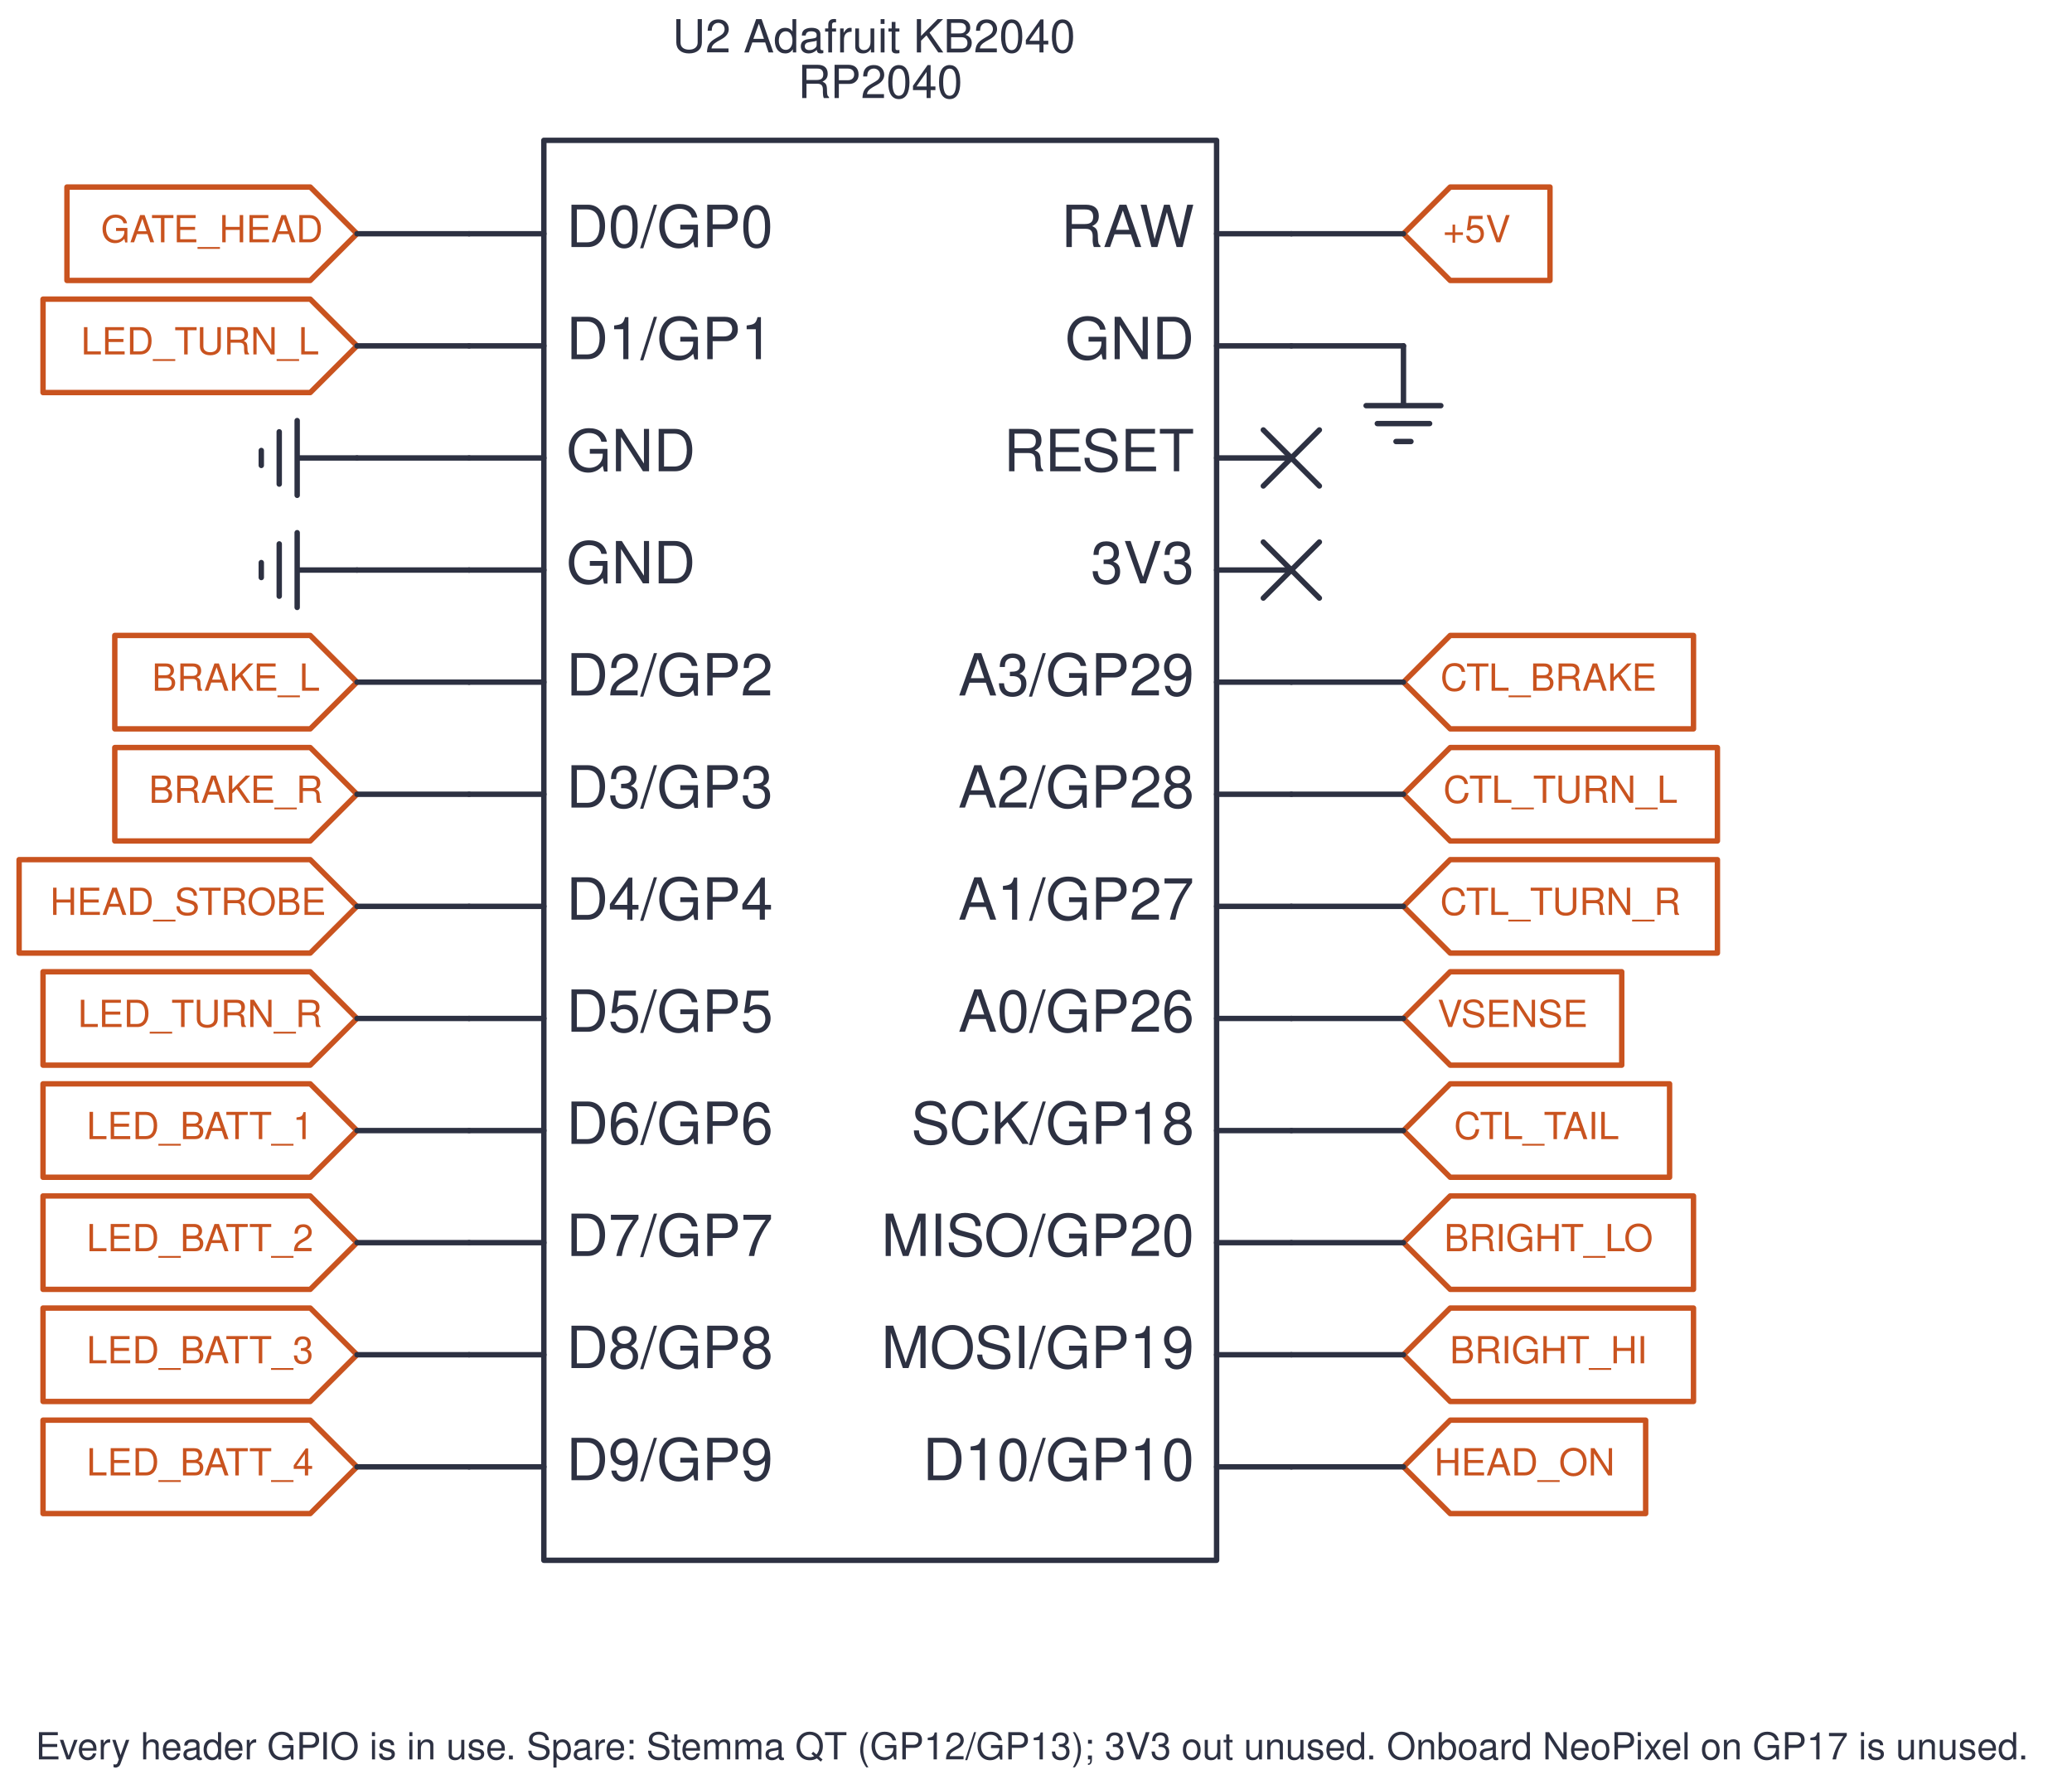
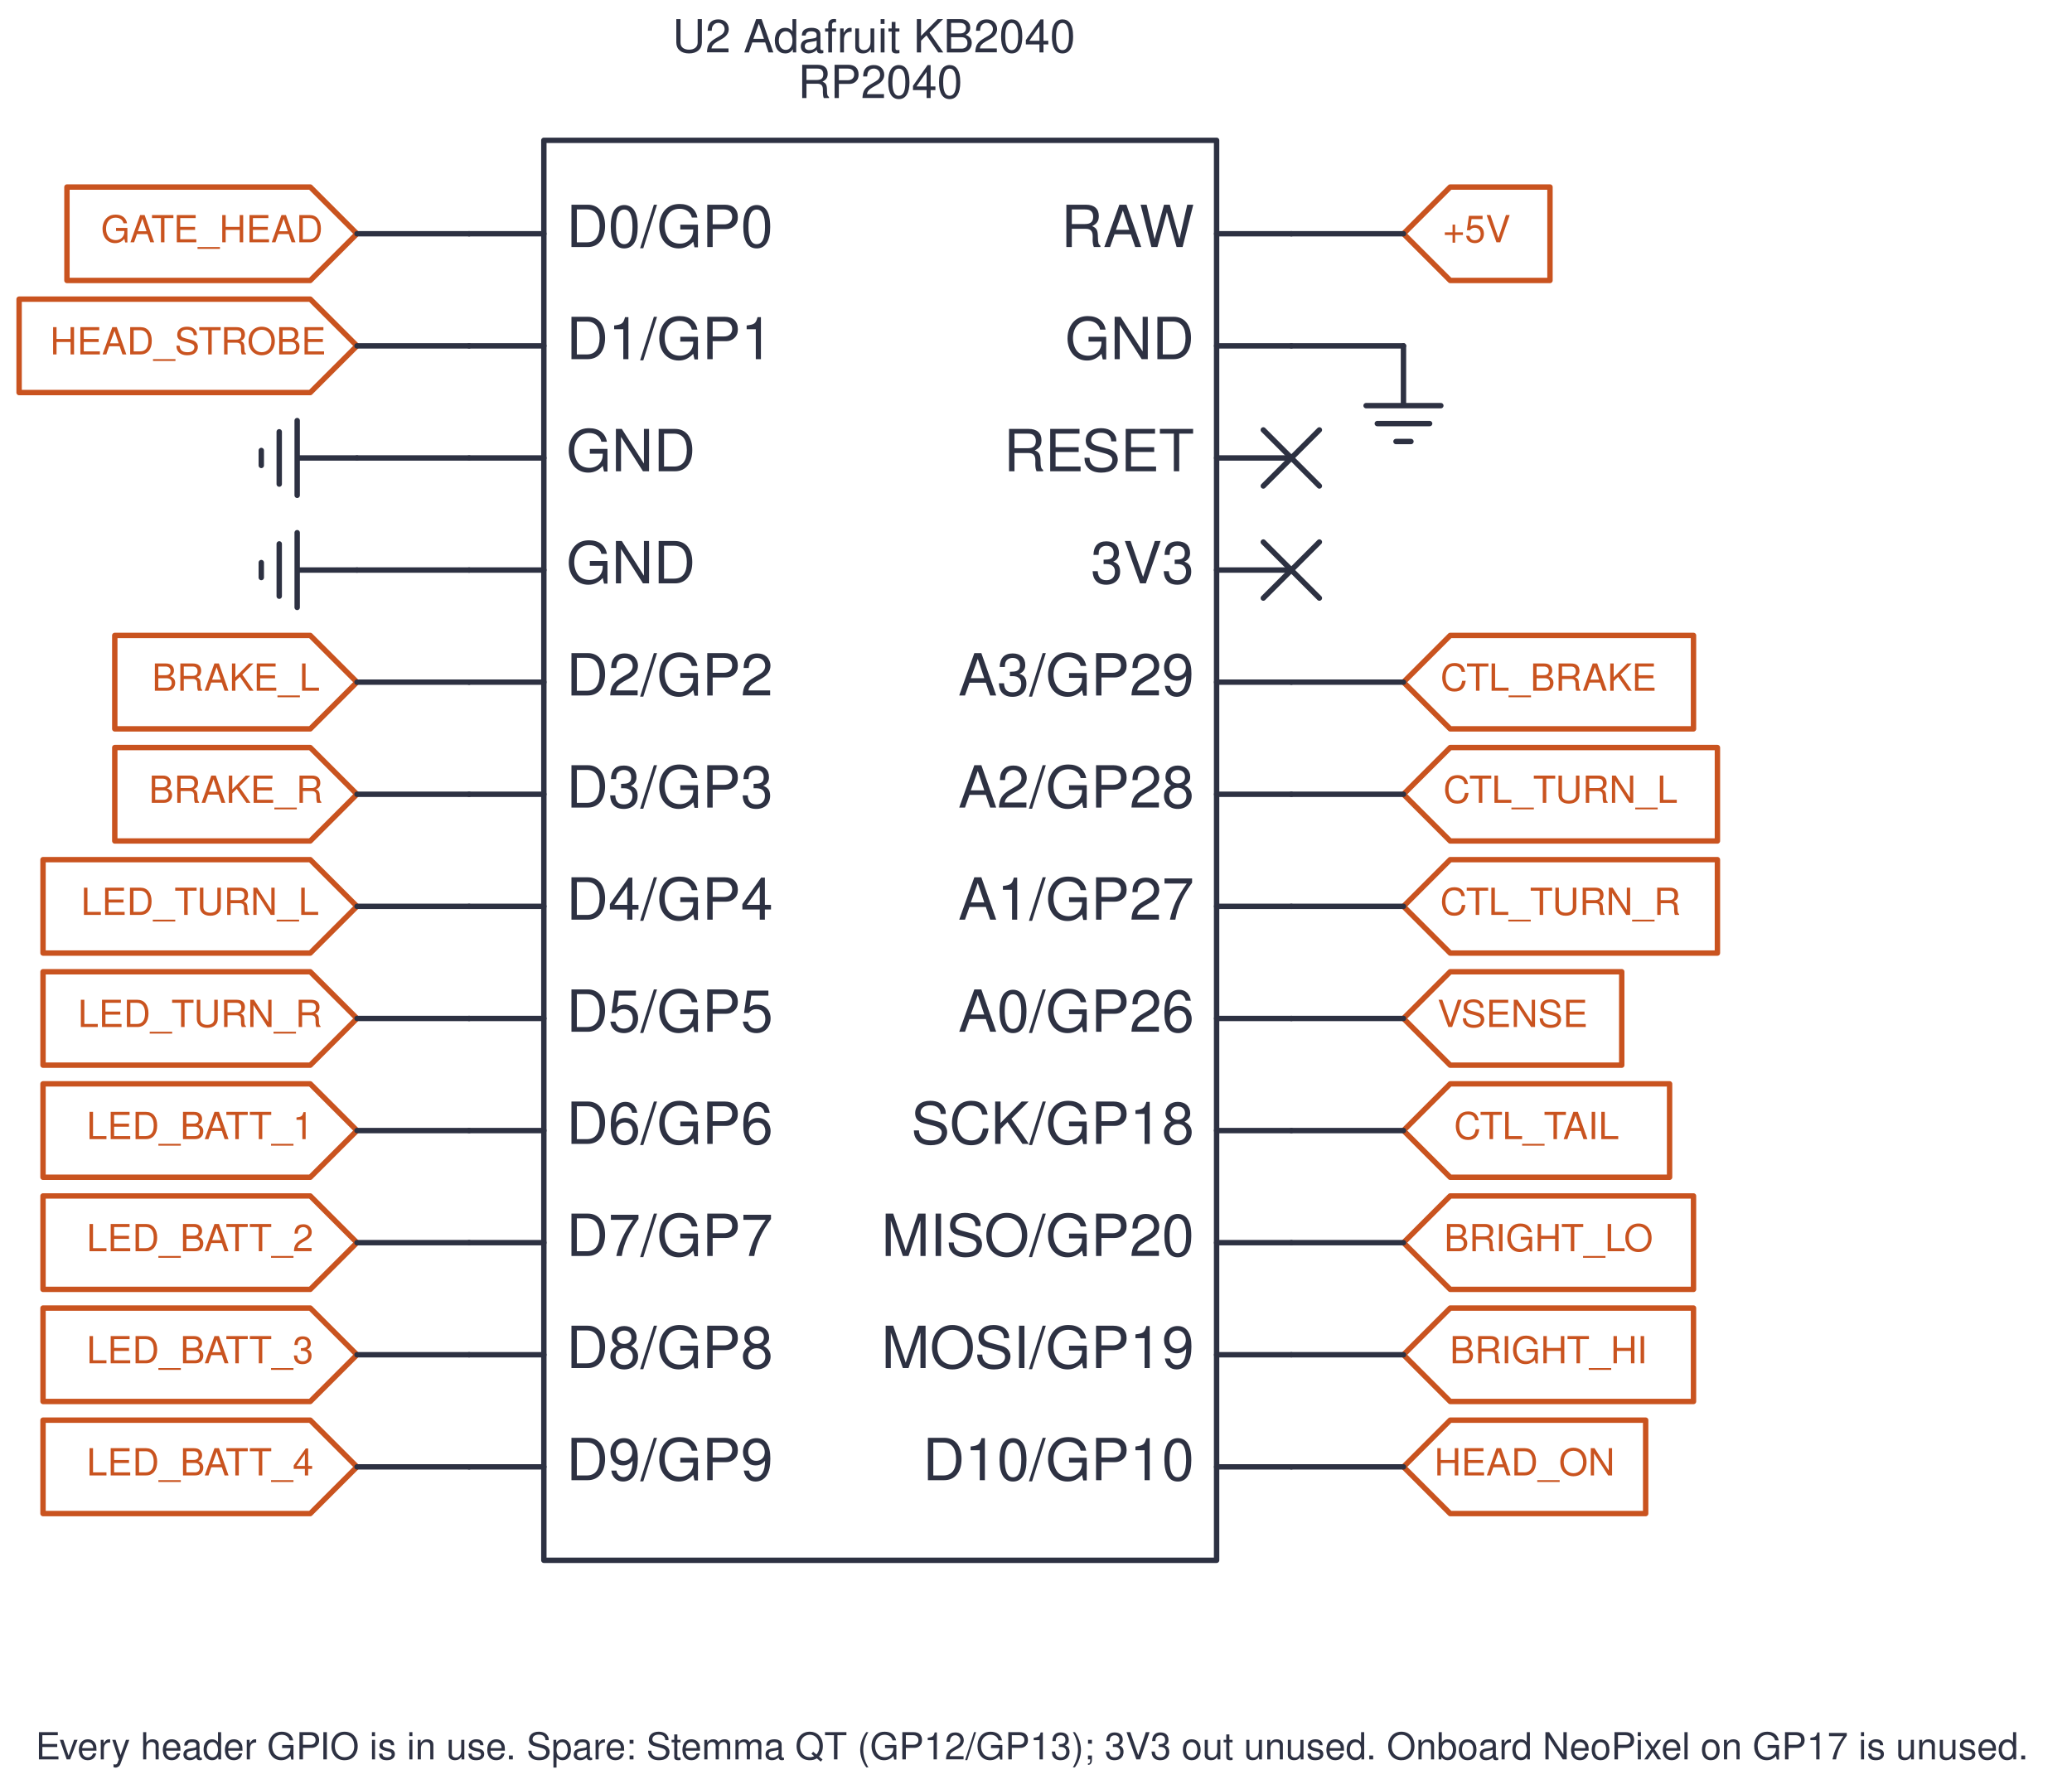
<svg xmlns="http://www.w3.org/2000/svg" xml:lang="en" height="430.8pt" width="498.944pt" viewBox="-130.96 -375.8 498.944 430.8" style="background-color:white;">
  <polygon points="-45,-319.5 -56.25,-308.25 -114.84,-308.25 -114.84,-330.75 -56.25,-330.75 " style="stroke:#c9531f;fill:none;stroke-width:1.3;stroke-dasharray:-;stroke-linecap:round;stroke-linejoin:round;" />
-   <polygon points="-45,-292.5 -56.25,-281.25 -120.6,-281.25 -120.6,-303.75 -56.25,-303.75 " style="stroke:#c9531f;fill:none;stroke-width:1.3;stroke-dasharray:-;stroke-linecap:round;stroke-linejoin:round;" />
+   <polygon points="-45,-292.5 -56.25,-281.25 -126.36,-281.25 -126.36,-303.75 -56.25,-303.75 " style="stroke:#c9531f;fill:none;stroke-width:1.3;stroke-dasharray:-;stroke-linecap:round;stroke-linejoin:round;" />
  <polygon points="-45,-211.5 -56.25,-200.25 -103.32,-200.25 -103.32,-222.75 -56.25,-222.75 " style="stroke:#c9531f;fill:none;stroke-width:1.3;stroke-dasharray:-;stroke-linecap:round;stroke-linejoin:round;" />
  <polygon points="-45,-184.5 -56.25,-173.25 -103.32,-173.25 -103.32,-195.75 -56.25,-195.75 " style="stroke:#c9531f;fill:none;stroke-width:1.3;stroke-dasharray:-;stroke-linecap:round;stroke-linejoin:round;" />
-   <polygon points="-45,-157.5 -56.25,-146.25 -126.36,-146.25 -126.36,-168.75 -56.25,-168.75 " style="stroke:#c9531f;fill:none;stroke-width:1.3;stroke-dasharray:-;stroke-linecap:round;stroke-linejoin:round;" />
+   <polygon points="-45,-157.5 -56.25,-146.25 -120.6,-146.25 -120.6,-168.75 -56.25,-168.75 " style="stroke:#c9531f;fill:none;stroke-width:1.3;stroke-dasharray:-;stroke-linecap:round;stroke-linejoin:round;" />
  <polygon points="-45,-130.5 -56.25,-119.25 -120.6,-119.25 -120.6,-141.75 -56.25,-141.75 " style="stroke:#c9531f;fill:none;stroke-width:1.3;stroke-dasharray:-;stroke-linecap:round;stroke-linejoin:round;" />
  <polygon points="-45,-103.5 -56.25,-92.25 -120.6,-92.25 -120.6,-114.75 -56.25,-114.75 " style="stroke:#c9531f;fill:none;stroke-width:1.3;stroke-dasharray:-;stroke-linecap:round;stroke-linejoin:round;" />
  <polygon points="-45,-76.5 -56.25,-65.25 -120.6,-65.25 -120.6,-87.75 -56.25,-87.75 " style="stroke:#c9531f;fill:none;stroke-width:1.3;stroke-dasharray:-;stroke-linecap:round;stroke-linejoin:round;" />
  <polygon points="-45,-49.5 -56.25,-38.25 -120.6,-38.25 -120.6,-60.75 -56.25,-60.75 " style="stroke:#c9531f;fill:none;stroke-width:1.3;stroke-dasharray:-;stroke-linecap:round;stroke-linejoin:round;" />
  <polygon points="-45,-22.5 -56.25,-11.25 -120.6,-11.25 -120.6,-33.75 -56.25,-33.75 " style="stroke:#c9531f;fill:none;stroke-width:1.3;stroke-dasharray:-;stroke-linecap:round;stroke-linejoin:round;" />
  <polygon points="207,-319.5 218.25,-330.75 242.28,-330.75 242.28,-308.25 218.25,-308.25 " style="stroke:#c9531f;fill:none;stroke-width:1.3;stroke-dasharray:-;stroke-linecap:round;stroke-linejoin:round;" />
  <polygon points="207,-211.5 218.25,-222.75 276.84,-222.75 276.84,-200.25 218.25,-200.25 " style="stroke:#c9531f;fill:none;stroke-width:1.3;stroke-dasharray:-;stroke-linecap:round;stroke-linejoin:round;" />
  <polygon points="207,-184.5 218.25,-195.75 282.6,-195.75 282.6,-173.25 218.25,-173.25 " style="stroke:#c9531f;fill:none;stroke-width:1.3;stroke-dasharray:-;stroke-linecap:round;stroke-linejoin:round;" />
  <polygon points="207,-157.5 218.25,-168.75 282.6,-168.75 282.6,-146.25 218.25,-146.25 " style="stroke:#c9531f;fill:none;stroke-width:1.3;stroke-dasharray:-;stroke-linecap:round;stroke-linejoin:round;" />
  <polygon points="207,-130.5 218.25,-141.75 259.56,-141.75 259.56,-119.25 218.25,-119.25 " style="stroke:#c9531f;fill:none;stroke-width:1.3;stroke-dasharray:-;stroke-linecap:round;stroke-linejoin:round;" />
  <polygon points="207,-103.5 218.25,-114.75 271.08,-114.75 271.08,-92.25 218.25,-92.25 " style="stroke:#c9531f;fill:none;stroke-width:1.3;stroke-dasharray:-;stroke-linecap:round;stroke-linejoin:round;" />
  <polygon points="207,-76.5 218.25,-87.75 276.84,-87.75 276.84,-65.25 218.25,-65.25 " style="stroke:#c9531f;fill:none;stroke-width:1.3;stroke-dasharray:-;stroke-linecap:round;stroke-linejoin:round;" />
  <polygon points="207,-49.5 218.25,-60.75 276.84,-60.75 276.84,-38.25 218.25,-38.25 " style="stroke:#c9531f;fill:none;stroke-width:1.3;stroke-dasharray:-;stroke-linecap:round;stroke-linejoin:round;" />
  <polygon points="207,-22.5 218.25,-33.75 265.32,-33.75 265.32,-11.25 218.25,-11.25 " style="stroke:#c9531f;fill:none;stroke-width:1.3;stroke-dasharray:-;stroke-linecap:round;stroke-linejoin:round;" />
  <path d="M 0.0,-0.0 L 162,-0 L 162,-342 L 0,-342 L 0,-0" style="stroke:#2d3142;fill:none;stroke-width:1.3;stroke-dasharray:-;stroke-linecap:round;stroke-linejoin:round;" />
  <path d="M 0.0,-22.5 L -18,-22.5" style="stroke:#2d3142;fill:none;stroke-width:1.3;stroke-dasharray:-;stroke-linecap:round;stroke-linejoin:round;" />
  <path d="M 0.0,-49.5 L -18,-49.5" style="stroke:#2d3142;fill:none;stroke-width:1.3;stroke-dasharray:-;stroke-linecap:round;stroke-linejoin:round;" />
  <path d="M 0.0,-76.5 L -18,-76.5" style="stroke:#2d3142;fill:none;stroke-width:1.3;stroke-dasharray:-;stroke-linecap:round;stroke-linejoin:round;" />
  <path d="M 0.0,-103.5 L -18,-103.5" style="stroke:#2d3142;fill:none;stroke-width:1.3;stroke-dasharray:-;stroke-linecap:round;stroke-linejoin:round;" />
  <path d="M 0.0,-130.5 L -18,-130.5" style="stroke:#2d3142;fill:none;stroke-width:1.3;stroke-dasharray:-;stroke-linecap:round;stroke-linejoin:round;" />
  <path d="M 0.0,-157.5 L -18,-157.5" style="stroke:#2d3142;fill:none;stroke-width:1.3;stroke-dasharray:-;stroke-linecap:round;stroke-linejoin:round;" />
  <path d="M 0.0,-184.5 L -18,-184.5" style="stroke:#2d3142;fill:none;stroke-width:1.3;stroke-dasharray:-;stroke-linecap:round;stroke-linejoin:round;" />
  <path d="M 0.0,-211.5 L -18,-211.5" style="stroke:#2d3142;fill:none;stroke-width:1.3;stroke-dasharray:-;stroke-linecap:round;stroke-linejoin:round;" />
  <path d="M 0.0,-238.5 L -18,-238.5" style="stroke:#2d3142;fill:none;stroke-width:1.3;stroke-dasharray:-;stroke-linecap:round;stroke-linejoin:round;" />
  <path d="M 0.0,-265.5 L -18,-265.5" style="stroke:#2d3142;fill:none;stroke-width:1.3;stroke-dasharray:-;stroke-linecap:round;stroke-linejoin:round;" />
  <path d="M 0.0,-292.5 L -18,-292.5" style="stroke:#2d3142;fill:none;stroke-width:1.3;stroke-dasharray:-;stroke-linecap:round;stroke-linejoin:round;" />
  <path d="M 0.0,-319.5 L -18,-319.5" style="stroke:#2d3142;fill:none;stroke-width:1.3;stroke-dasharray:-;stroke-linecap:round;stroke-linejoin:round;" />
  <path d="M 162.0,-22.5 L 180,-22.5" style="stroke:#2d3142;fill:none;stroke-width:1.3;stroke-dasharray:-;stroke-linecap:round;stroke-linejoin:round;" />
  <path d="M 162.0,-49.5 L 180,-49.5" style="stroke:#2d3142;fill:none;stroke-width:1.3;stroke-dasharray:-;stroke-linecap:round;stroke-linejoin:round;" />
  <path d="M 162.0,-76.5 L 180,-76.5" style="stroke:#2d3142;fill:none;stroke-width:1.3;stroke-dasharray:-;stroke-linecap:round;stroke-linejoin:round;" />
  <path d="M 162.0,-103.5 L 180,-103.5" style="stroke:#2d3142;fill:none;stroke-width:1.3;stroke-dasharray:-;stroke-linecap:round;stroke-linejoin:round;" />
  <path d="M 162.0,-130.5 L 180,-130.5" style="stroke:#2d3142;fill:none;stroke-width:1.3;stroke-dasharray:-;stroke-linecap:round;stroke-linejoin:round;" />
  <path d="M 162.0,-157.5 L 180,-157.5" style="stroke:#2d3142;fill:none;stroke-width:1.3;stroke-dasharray:-;stroke-linecap:round;stroke-linejoin:round;" />
  <path d="M 162.0,-184.5 L 180,-184.5" style="stroke:#2d3142;fill:none;stroke-width:1.3;stroke-dasharray:-;stroke-linecap:round;stroke-linejoin:round;" />
  <path d="M 162.0,-211.5 L 180,-211.5" style="stroke:#2d3142;fill:none;stroke-width:1.3;stroke-dasharray:-;stroke-linecap:round;stroke-linejoin:round;" />
  <path d="M 162.0,-238.5 L 180,-238.5" style="stroke:#2d3142;fill:none;stroke-width:1.3;stroke-dasharray:-;stroke-linecap:round;stroke-linejoin:round;" />
  <path d="M 162.0,-265.5 L 180,-265.5" style="stroke:#2d3142;fill:none;stroke-width:1.3;stroke-dasharray:-;stroke-linecap:round;stroke-linejoin:round;" />
  <path d="M 162.0,-292.5 L 180,-292.5" style="stroke:#2d3142;fill:none;stroke-width:1.3;stroke-dasharray:-;stroke-linecap:round;stroke-linejoin:round;" />
  <path d="M 162.0,-319.5 L 180,-319.5" style="stroke:#2d3142;fill:none;stroke-width:1.3;stroke-dasharray:-;stroke-linecap:round;stroke-linejoin:round;" />
  <path d="M -18.0,-319.5 L -31.5,-319.5 L -45,-319.5" style="stroke:#2d3142;fill:none;stroke-width:1.3;stroke-dasharray:-;stroke-linecap:round;stroke-linejoin:round;" />
  <path d="M -18.0,-292.5 L -31.5,-292.5 L -45,-292.5" style="stroke:#2d3142;fill:none;stroke-width:1.3;stroke-dasharray:-;stroke-linecap:round;stroke-linejoin:round;" />
  <path d="M -18.0,-265.5 L -31.5,-265.5 L -45,-265.5" style="stroke:#2d3142;fill:none;stroke-width:1.3;stroke-dasharray:-;stroke-linecap:round;stroke-linejoin:round;" />
  <path d="M -45.0,-265.5 L -59.4,-265.5 L -59.4,-274.5 L -59.4,-256.5 M -63.72,-271.8 L -63.72,-259.2 M -68.04,-267.3 L -68.04,-263.7" style="stroke:#2d3142;fill:none;stroke-width:1.3;stroke-dasharray:-;stroke-linecap:round;stroke-linejoin:round;" />
  <path d="M -18.0,-238.5 L -31.5,-238.5 L -45,-238.5" style="stroke:#2d3142;fill:none;stroke-width:1.3;stroke-dasharray:-;stroke-linecap:round;stroke-linejoin:round;" />
  <path d="M -45.0,-238.5 L -59.4,-238.5 L -59.4,-247.5 L -59.4,-229.5 M -63.72,-244.8 L -63.72,-232.2 M -68.04,-240.3 L -68.04,-236.7" style="stroke:#2d3142;fill:none;stroke-width:1.3;stroke-dasharray:-;stroke-linecap:round;stroke-linejoin:round;" />
  <path d="M -18.0,-211.5 L -31.5,-211.5 L -45,-211.5" style="stroke:#2d3142;fill:none;stroke-width:1.3;stroke-dasharray:-;stroke-linecap:round;stroke-linejoin:round;" />
  <path d="M -18.0,-184.5 L -31.5,-184.5 L -45,-184.5" style="stroke:#2d3142;fill:none;stroke-width:1.3;stroke-dasharray:-;stroke-linecap:round;stroke-linejoin:round;" />
  <path d="M -18.0,-157.5 L -31.5,-157.5 L -45,-157.5" style="stroke:#2d3142;fill:none;stroke-width:1.3;stroke-dasharray:-;stroke-linecap:round;stroke-linejoin:round;" />
  <path d="M -18.0,-130.5 L -31.5,-130.5 L -45,-130.5" style="stroke:#2d3142;fill:none;stroke-width:1.3;stroke-dasharray:-;stroke-linecap:round;stroke-linejoin:round;" />
  <path d="M -18.0,-103.5 L -31.5,-103.5 L -45,-103.5" style="stroke:#2d3142;fill:none;stroke-width:1.3;stroke-dasharray:-;stroke-linecap:round;stroke-linejoin:round;" />
  <path d="M -18.0,-76.5 L -31.5,-76.5 L -45,-76.5" style="stroke:#2d3142;fill:none;stroke-width:1.3;stroke-dasharray:-;stroke-linecap:round;stroke-linejoin:round;" />
  <path d="M -18.0,-49.5 L -31.5,-49.5 L -45,-49.5" style="stroke:#2d3142;fill:none;stroke-width:1.3;stroke-dasharray:-;stroke-linecap:round;stroke-linejoin:round;" />
  <path d="M -18.0,-22.5 L -31.5,-22.5 L -45,-22.5" style="stroke:#2d3142;fill:none;stroke-width:1.3;stroke-dasharray:-;stroke-linecap:round;stroke-linejoin:round;" />
  <path d="M 180.0,-319.5 L 193.5,-319.5 L 207,-319.5" style="stroke:#2d3142;fill:none;stroke-width:1.3;stroke-dasharray:-;stroke-linecap:round;stroke-linejoin:round;" />
  <path d="M 180.0,-292.5 L 193.5,-292.5 L 207,-292.5" style="stroke:#2d3142;fill:none;stroke-width:1.3;stroke-dasharray:-;stroke-linecap:round;stroke-linejoin:round;" />
  <path d="M 207.0,-292.5 L 207,-278.1 L 198,-278.1 L 216,-278.1 M 200.7,-273.78 L 213.3,-273.78 M 205.2,-269.46 L 208.8,-269.46" style="stroke:#2d3142;fill:none;stroke-width:1.3;stroke-dasharray:-;stroke-linecap:round;stroke-linejoin:round;" />
  <path d="M 173.25,-258.75 L 186.75,-272.25" style="stroke:#2d3142;fill:none;stroke-width:1.3;stroke-dasharray:-;stroke-linecap:round;stroke-linejoin:round;" />
  <path d="M 173.25,-272.25 L 186.75,-258.75" style="stroke:#2d3142;fill:none;stroke-width:1.3;stroke-dasharray:-;stroke-linecap:round;stroke-linejoin:round;" />
  <path d="M 173.25,-231.75 L 186.75,-245.25" style="stroke:#2d3142;fill:none;stroke-width:1.3;stroke-dasharray:-;stroke-linecap:round;stroke-linejoin:round;" />
  <path d="M 173.25,-245.25 L 186.75,-231.75" style="stroke:#2d3142;fill:none;stroke-width:1.3;stroke-dasharray:-;stroke-linecap:round;stroke-linejoin:round;" />
  <path d="M 180.0,-211.5 L 193.5,-211.5 L 207,-211.5" style="stroke:#2d3142;fill:none;stroke-width:1.3;stroke-dasharray:-;stroke-linecap:round;stroke-linejoin:round;" />
  <path d="M 180.0,-184.5 L 193.5,-184.5 L 207,-184.5" style="stroke:#2d3142;fill:none;stroke-width:1.3;stroke-dasharray:-;stroke-linecap:round;stroke-linejoin:round;" />
  <path d="M 180.0,-157.5 L 193.5,-157.5 L 207,-157.5" style="stroke:#2d3142;fill:none;stroke-width:1.3;stroke-dasharray:-;stroke-linecap:round;stroke-linejoin:round;" />
  <path d="M 180.0,-130.5 L 193.5,-130.5 L 207,-130.5" style="stroke:#2d3142;fill:none;stroke-width:1.3;stroke-dasharray:-;stroke-linecap:round;stroke-linejoin:round;" />
  <path d="M 180.0,-103.5 L 193.5,-103.5 L 207,-103.5" style="stroke:#2d3142;fill:none;stroke-width:1.3;stroke-dasharray:-;stroke-linecap:round;stroke-linejoin:round;" />
  <path d="M 180.0,-76.5 L 193.5,-76.5 L 207,-76.5" style="stroke:#2d3142;fill:none;stroke-width:1.3;stroke-dasharray:-;stroke-linecap:round;stroke-linejoin:round;" />
  <path d="M 180.0,-49.5 L 193.5,-49.5 L 207,-49.5" style="stroke:#2d3142;fill:none;stroke-width:1.3;stroke-dasharray:-;stroke-linecap:round;stroke-linejoin:round;" />
  <path d="M 180.0,-22.5 L 193.5,-22.5 L 207,-22.5" style="stroke:#2d3142;fill:none;stroke-width:1.3;stroke-dasharray:-;stroke-linecap:round;stroke-linejoin:round;" />
  <text x="5.4" y="-36.5" dominant-baseline="central" fill="#2d3142" font-size="14" font-family="Geist, Helvetica, Arial, sans-serif" text-anchor="start">
    <tspan x="5.4" dy="14">D9/GP9</tspan>
  </text>
  <text x="5.4" y="-63.5" dominant-baseline="central" fill="#2d3142" font-size="14" font-family="Geist, Helvetica, Arial, sans-serif" text-anchor="start">
    <tspan x="5.4" dy="14">D8/GP8</tspan>
  </text>
  <text x="5.4" y="-90.5" dominant-baseline="central" fill="#2d3142" font-size="14" font-family="Geist, Helvetica, Arial, sans-serif" text-anchor="start">
    <tspan x="5.4" dy="14">D7/GP7</tspan>
  </text>
  <text x="5.4" y="-117.5" dominant-baseline="central" fill="#2d3142" font-size="14" font-family="Geist, Helvetica, Arial, sans-serif" text-anchor="start">
    <tspan x="5.4" dy="14">D6/GP6</tspan>
  </text>
  <text x="5.4" y="-144.5" dominant-baseline="central" fill="#2d3142" font-size="14" font-family="Geist, Helvetica, Arial, sans-serif" text-anchor="start">
    <tspan x="5.4" dy="14">D5/GP5</tspan>
  </text>
  <text x="5.4" y="-171.5" dominant-baseline="central" fill="#2d3142" font-size="14" font-family="Geist, Helvetica, Arial, sans-serif" text-anchor="start">
    <tspan x="5.4" dy="14">D4/GP4</tspan>
  </text>
  <text x="5.4" y="-198.5" dominant-baseline="central" fill="#2d3142" font-size="14" font-family="Geist, Helvetica, Arial, sans-serif" text-anchor="start">
    <tspan x="5.4" dy="14">D3/GP3</tspan>
  </text>
  <text x="5.4" y="-225.5" dominant-baseline="central" fill="#2d3142" font-size="14" font-family="Geist, Helvetica, Arial, sans-serif" text-anchor="start">
    <tspan x="5.4" dy="14">D2/GP2</tspan>
  </text>
  <text x="5.4" y="-252.5" dominant-baseline="central" fill="#2d3142" font-size="14" font-family="Geist, Helvetica, Arial, sans-serif" text-anchor="start">
    <tspan x="5.4" dy="14">GND</tspan>
  </text>
  <text x="5.4" y="-279.5" dominant-baseline="central" fill="#2d3142" font-size="14" font-family="Geist, Helvetica, Arial, sans-serif" text-anchor="start">
    <tspan x="5.4" dy="14">GND</tspan>
  </text>
  <text x="5.4" y="-306.5" dominant-baseline="central" fill="#2d3142" font-size="14" font-family="Geist, Helvetica, Arial, sans-serif" text-anchor="start">
    <tspan x="5.4" dy="14">D1/GP1</tspan>
  </text>
  <text x="5.4" y="-333.5" dominant-baseline="central" fill="#2d3142" font-size="14" font-family="Geist, Helvetica, Arial, sans-serif" text-anchor="start">
    <tspan x="5.4" dy="14">D0/GP0</tspan>
  </text>
  <text x="156.6" y="-36.5" dominant-baseline="central" fill="#2d3142" font-size="14" font-family="Geist, Helvetica, Arial, sans-serif" text-anchor="end">
    <tspan x="156.6" dy="14">D10/GP10</tspan>
  </text>
  <text x="156.6" y="-63.5" dominant-baseline="central" fill="#2d3142" font-size="14" font-family="Geist, Helvetica, Arial, sans-serif" text-anchor="end">
    <tspan x="156.6" dy="14">MOSI/GP19</tspan>
  </text>
  <text x="156.6" y="-90.5" dominant-baseline="central" fill="#2d3142" font-size="14" font-family="Geist, Helvetica, Arial, sans-serif" text-anchor="end">
    <tspan x="156.6" dy="14">MISO/GP20</tspan>
  </text>
  <text x="156.6" y="-117.5" dominant-baseline="central" fill="#2d3142" font-size="14" font-family="Geist, Helvetica, Arial, sans-serif" text-anchor="end">
    <tspan x="156.6" dy="14">SCK/GP18</tspan>
  </text>
  <text x="156.6" y="-144.5" dominant-baseline="central" fill="#2d3142" font-size="14" font-family="Geist, Helvetica, Arial, sans-serif" text-anchor="end">
    <tspan x="156.6" dy="14">A0/GP26</tspan>
  </text>
  <text x="156.6" y="-171.5" dominant-baseline="central" fill="#2d3142" font-size="14" font-family="Geist, Helvetica, Arial, sans-serif" text-anchor="end">
    <tspan x="156.6" dy="14">A1/GP27</tspan>
  </text>
  <text x="156.6" y="-198.5" dominant-baseline="central" fill="#2d3142" font-size="14" font-family="Geist, Helvetica, Arial, sans-serif" text-anchor="end">
    <tspan x="156.6" dy="14">A2/GP28</tspan>
  </text>
  <text x="156.6" y="-225.5" dominant-baseline="central" fill="#2d3142" font-size="14" font-family="Geist, Helvetica, Arial, sans-serif" text-anchor="end">
    <tspan x="156.6" dy="14">A3/GP29</tspan>
  </text>
  <text x="156.6" y="-252.5" dominant-baseline="central" fill="#2d3142" font-size="14" font-family="Geist, Helvetica, Arial, sans-serif" text-anchor="end">
    <tspan x="156.6" dy="14">3V3</tspan>
  </text>
  <text x="156.6" y="-279.5" dominant-baseline="central" fill="#2d3142" font-size="14" font-family="Geist, Helvetica, Arial, sans-serif" text-anchor="end">
    <tspan x="156.6" dy="14">RESET</tspan>
  </text>
  <text x="156.6" y="-306.5" dominant-baseline="central" fill="#2d3142" font-size="14" font-family="Geist, Helvetica, Arial, sans-serif" text-anchor="end">
    <tspan x="156.6" dy="14">GND</tspan>
  </text>
  <text x="156.6" y="-333.5" dominant-baseline="central" fill="#2d3142" font-size="14" font-family="Geist, Helvetica, Arial, sans-serif" text-anchor="end">
    <tspan x="156.6" dy="14">RAW</tspan>
  </text>
  <text x="81.0" y="-371.2" dominant-baseline="ideographic" fill="#2d3142" font-size="11" font-family="Geist, Helvetica, Arial, sans-serif" text-anchor="middle">
    <tspan x="81.0" dy="11">U2  Adafruit KB2040</tspan>
    <tspan x="81.0" dy="11">RP2040</tspan>
  </text>
  <text x="-79.92" y="-328.5" dominant-baseline="central" fill="#c9531f" font-size="9" font-family="Geist, Helvetica, Arial, sans-serif" text-anchor="middle">
    <tspan x="-79.92" dy="9">GATE_HEAD</tspan>
  </text>
-   <text x="-82.8" y="-301.5" dominant-baseline="central" fill="#c9531f" font-size="9" font-family="Geist, Helvetica, Arial, sans-serif" text-anchor="middle">
-     <tspan x="-82.8" dy="9">LED_TURN_L</tspan>
+   <text x="-85.68" y="-301.5" dominant-baseline="central" fill="#c9531f" font-size="9" font-family="Geist, Helvetica, Arial, sans-serif" text-anchor="middle">
+     <tspan x="-85.68" dy="9">HEAD_STROBE</tspan>
  </text>
  <text x="-74.16" y="-220.5" dominant-baseline="central" fill="#c9531f" font-size="9" font-family="Geist, Helvetica, Arial, sans-serif" text-anchor="middle">
    <tspan x="-74.16" dy="9">BRAKE_L</tspan>
  </text>
  <text x="-74.16" y="-193.5" dominant-baseline="central" fill="#c9531f" font-size="9" font-family="Geist, Helvetica, Arial, sans-serif" text-anchor="middle">
    <tspan x="-74.16" dy="9">BRAKE_R</tspan>
  </text>
-   <text x="-85.68" y="-166.5" dominant-baseline="central" fill="#c9531f" font-size="9" font-family="Geist, Helvetica, Arial, sans-serif" text-anchor="middle">
-     <tspan x="-85.68" dy="9">HEAD_STROBE</tspan>
+   <text x="-82.8" y="-166.5" dominant-baseline="central" fill="#c9531f" font-size="9" font-family="Geist, Helvetica, Arial, sans-serif" text-anchor="middle">
+     <tspan x="-82.8" dy="9">LED_TURN_L</tspan>
  </text>
  <text x="-82.8" y="-139.5" dominant-baseline="central" fill="#c9531f" font-size="9" font-family="Geist, Helvetica, Arial, sans-serif" text-anchor="middle">
    <tspan x="-82.8" dy="9">LED_TURN_R</tspan>
  </text>
  <text x="-82.8" y="-112.5" dominant-baseline="central" fill="#c9531f" font-size="9" font-family="Geist, Helvetica, Arial, sans-serif" text-anchor="middle">
    <tspan x="-82.8" dy="9">LED_BATT_1</tspan>
  </text>
  <text x="-82.8" y="-85.5" dominant-baseline="central" fill="#c9531f" font-size="9" font-family="Geist, Helvetica, Arial, sans-serif" text-anchor="middle">
    <tspan x="-82.8" dy="9">LED_BATT_2</tspan>
  </text>
  <text x="-82.8" y="-58.5" dominant-baseline="central" fill="#c9531f" font-size="9" font-family="Geist, Helvetica, Arial, sans-serif" text-anchor="middle">
    <tspan x="-82.8" dy="9">LED_BATT_3</tspan>
  </text>
  <text x="-82.8" y="-31.5" dominant-baseline="central" fill="#c9531f" font-size="9" font-family="Geist, Helvetica, Arial, sans-serif" text-anchor="middle">
    <tspan x="-82.8" dy="9">LED_BATT_4</tspan>
  </text>
  <text x="224.64" y="-328.5" dominant-baseline="central" fill="#c9531f" font-size="9" font-family="Geist, Helvetica, Arial, sans-serif" text-anchor="middle">
    <tspan x="224.64" dy="9">+5V</tspan>
  </text>
  <text x="241.92" y="-220.5" dominant-baseline="central" fill="#c9531f" font-size="9" font-family="Geist, Helvetica, Arial, sans-serif" text-anchor="middle">
    <tspan x="241.92" dy="9">CTL_BRAKE</tspan>
  </text>
  <text x="244.8" y="-193.5" dominant-baseline="central" fill="#c9531f" font-size="9" font-family="Geist, Helvetica, Arial, sans-serif" text-anchor="middle">
    <tspan x="244.8" dy="9">CTL_TURN_L</tspan>
  </text>
  <text x="244.8" y="-166.5" dominant-baseline="central" fill="#c9531f" font-size="9" font-family="Geist, Helvetica, Arial, sans-serif" text-anchor="middle">
    <tspan x="244.8" dy="9">CTL_TURN_R</tspan>
  </text>
  <text x="233.28" y="-139.5" dominant-baseline="central" fill="#c9531f" font-size="9" font-family="Geist, Helvetica, Arial, sans-serif" text-anchor="middle">
    <tspan x="233.28" dy="9">VSENSE</tspan>
  </text>
  <text x="239.04" y="-112.5" dominant-baseline="central" fill="#c9531f" font-size="9" font-family="Geist, Helvetica, Arial, sans-serif" text-anchor="middle">
    <tspan x="239.04" dy="9">CTL_TAIL</tspan>
  </text>
  <text x="241.92" y="-85.5" dominant-baseline="central" fill="#c9531f" font-size="9" font-family="Geist, Helvetica, Arial, sans-serif" text-anchor="middle">
    <tspan x="241.92" dy="9">BRIGHT_LO</tspan>
  </text>
  <text x="241.92" y="-58.5" dominant-baseline="central" fill="#c9531f" font-size="9" font-family="Geist, Helvetica, Arial, sans-serif" text-anchor="middle">
    <tspan x="241.92" dy="9">BRIGHT_HI</tspan>
  </text>
  <text x="236.16" y="-31.5" dominant-baseline="central" fill="#c9531f" font-size="9" font-family="Geist, Helvetica, Arial, sans-serif" text-anchor="middle">
    <tspan x="236.16" dy="9">HEAD_ON</tspan>
  </text>
  <text x="-122.4" y="36.9" dominant-baseline="central" fill="#2d3142" font-size="9" font-family="Geist, Helvetica, Arial, sans-serif" text-anchor="start">
    <tspan x="-122.4" dy="9">Every header GPIO is in use. Spare: Stemma QT (GP12/GP13); 3V3 out unused. Onboard NeoPixel on GP17 is unused.</tspan>
  </text>
</svg>
